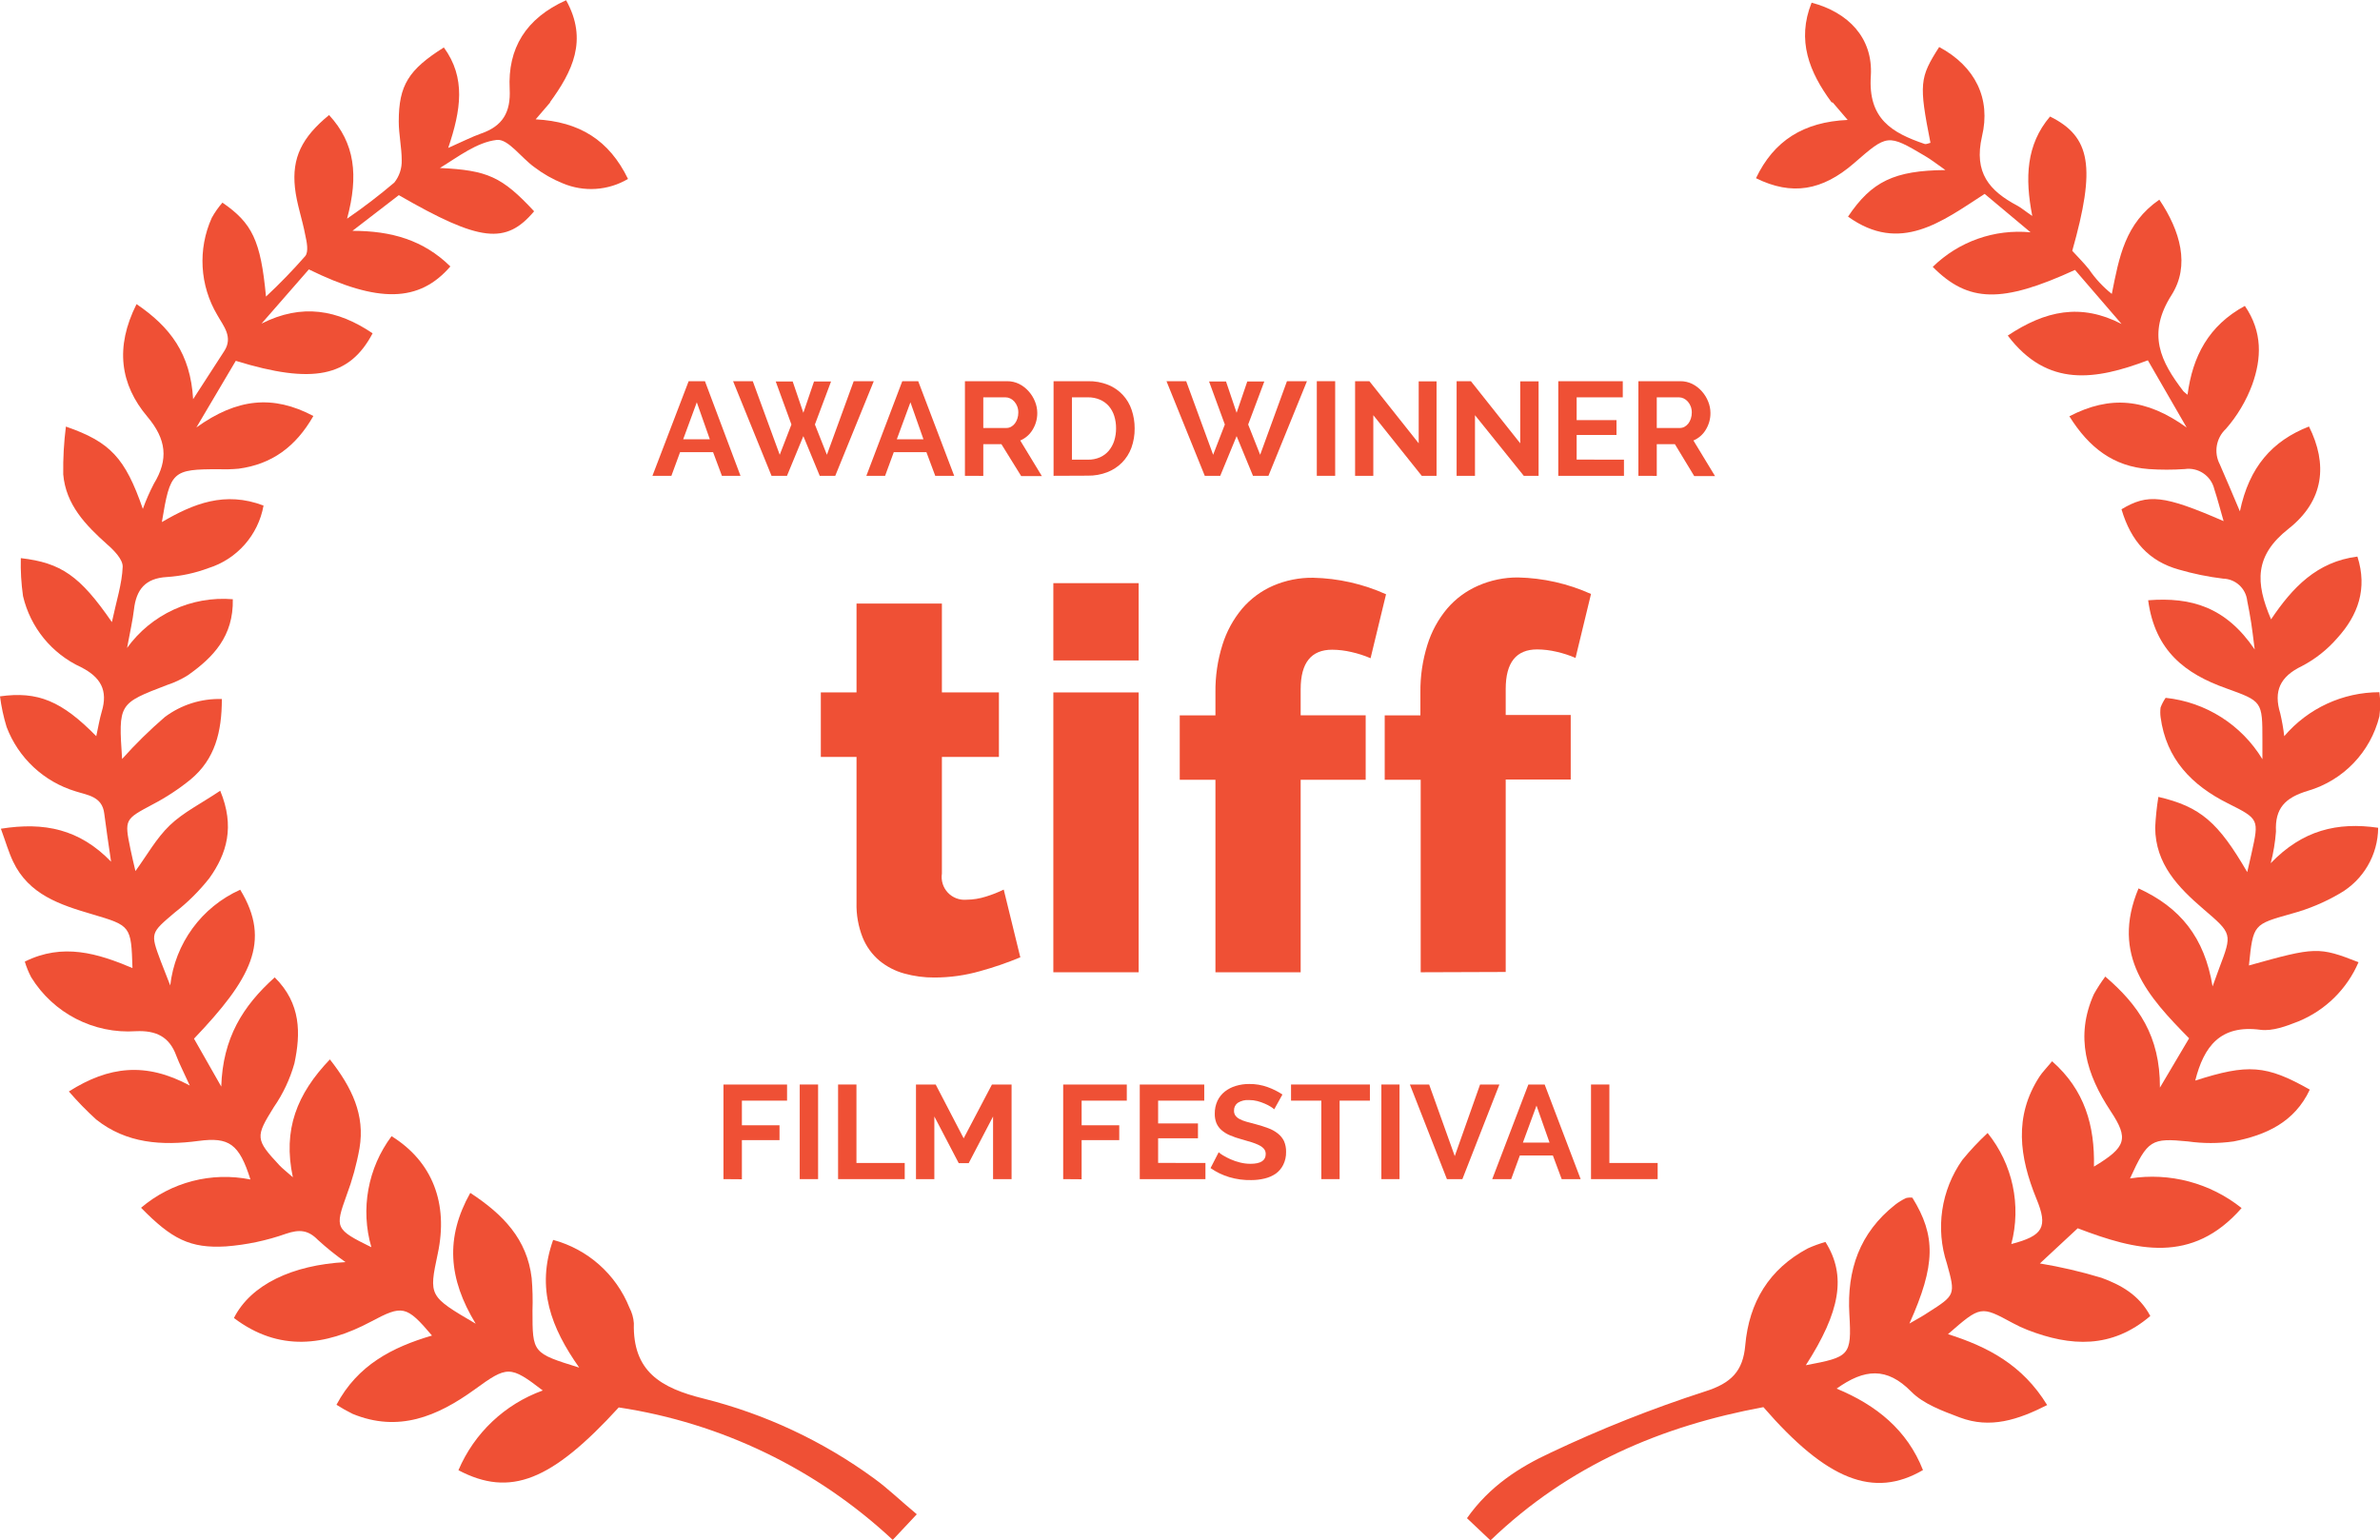
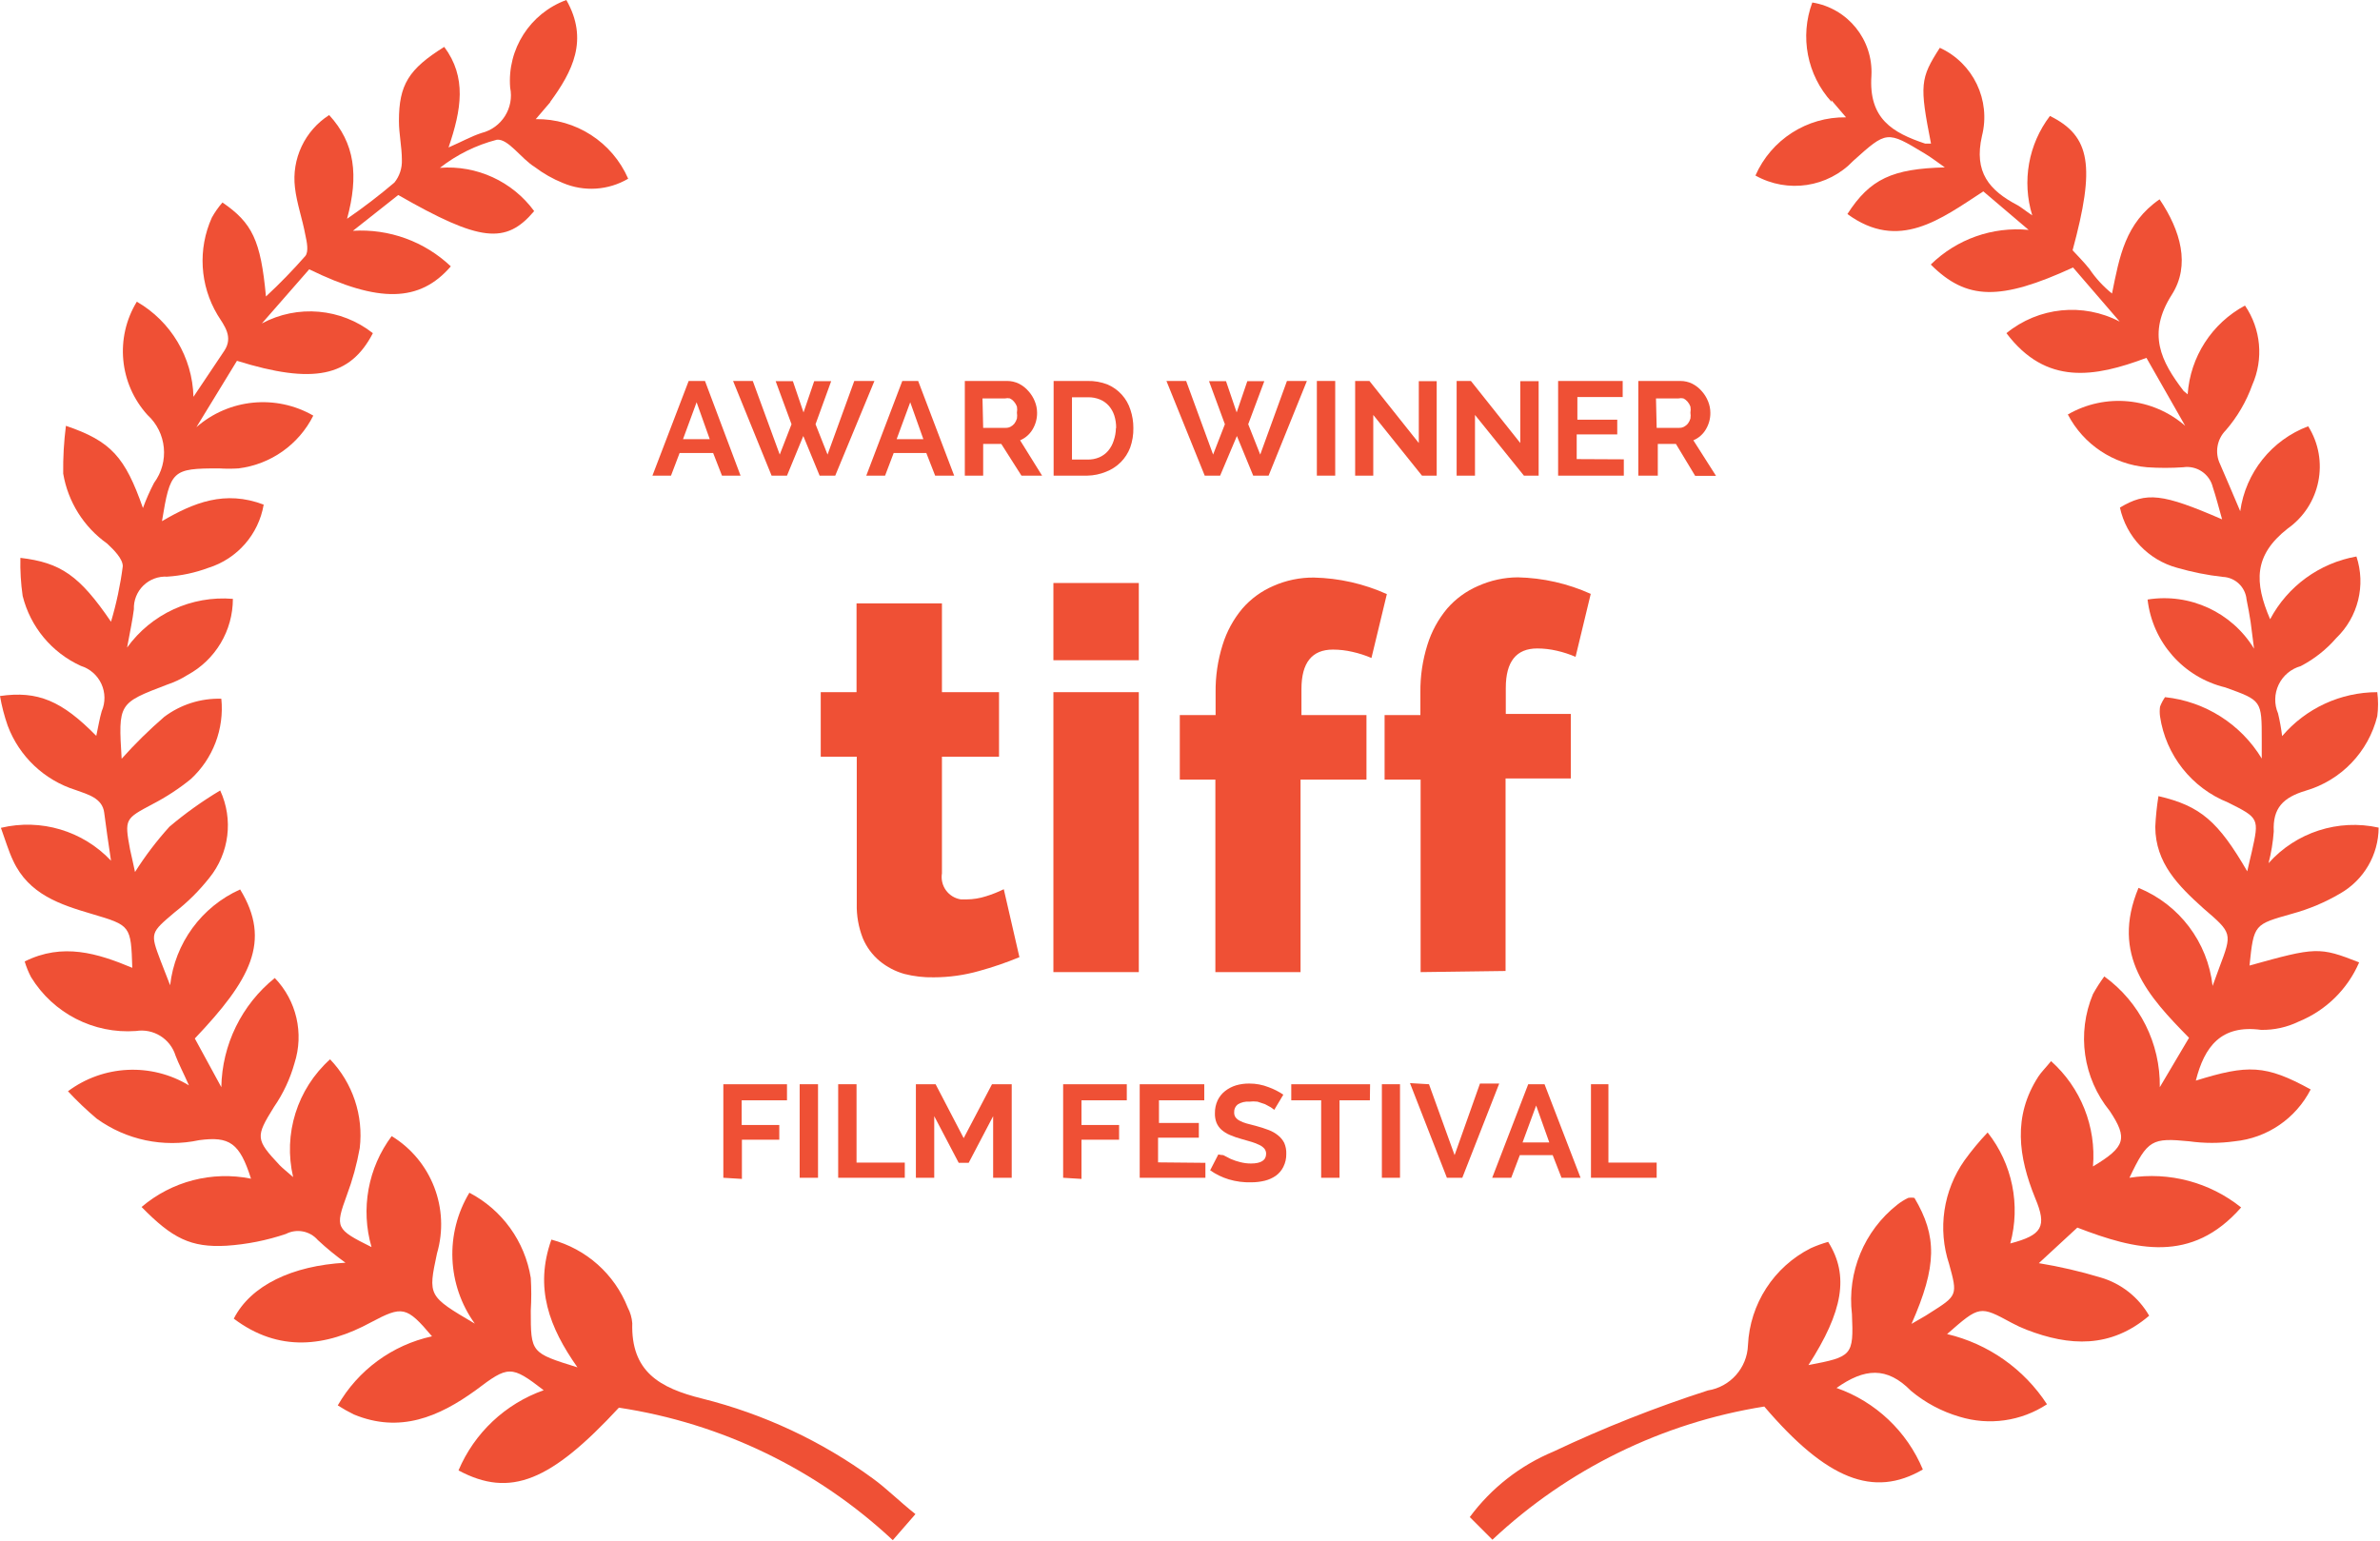
- <svg xmlns="http://www.w3.org/2000/svg" viewBox="0 0 321.41 208">
+ <svg xmlns="http://www.w3.org/2000/svg" viewBox="0 0 105.06 68">
  <defs>
    <style>.cls-1{fill:#ef5035;}</style>
  </defs>
  <g id="Layer_2" data-name="Layer 2">
    <g id="Layer_1-2" data-name="Layer 1">
-       <path class="cls-1" d="M247.34,13.81c-3-4.06-4.73-8.35-2.69-13.45,4.93,1.3,8.31,4.74,8,9.87-.4,5.84,2.87,7.71,7.25,9.21.22.08.53-.09.8-.15-1.56-7.93-1.48-8.8,1.18-12.94,4.9,2.63,7,7,5.78,12.07-1.13,4.93,1,7.36,4.79,9.37.5.27.94.66,2,1.38-1-5.13-.83-9.63,2.4-13.43,5.53,2.73,6.19,6.86,3,18.14.71.78,1.54,1.6,2.26,2.5a15.1,15.1,0,0,0,3.08,3.32c1-5,1.78-9.52,6.42-12.73,2.83,4.21,4.18,8.9,1.65,12.88-3.36,5.28-1.46,9,1.6,13a4.91,4.91,0,0,0,.56.47c.68-5.19,2.84-9.34,7.74-12,2.42,3.53,2.25,7.13,1,10.62a19.23,19.23,0,0,1-3.57,6,4,4,0,0,0-.82,4.77c.82,1.86,1.6,3.73,2.72,6.36,1.25-6,4.37-9.52,9.33-11.46,2.53,5.06,2.08,10-2.77,13.82-4.58,3.61-4.5,7.24-2.35,12.23,2.88-4.29,6.18-7.79,11.66-8.48,1.39,4.36.07,7.93-2.71,11a16.33,16.33,0,0,1-4.8,3.8c-2.93,1.41-3.84,3.36-2.91,6.38a27.79,27.79,0,0,1,.54,3.08,16.89,16.89,0,0,1,12.85-5.94,12.64,12.64,0,0,1,0,3.25,14,14,0,0,1-9.66,10.07c-3.08.93-4.46,2.35-4.31,5.51a23.94,23.94,0,0,1-.71,4.27c4.3-4.47,9-5.59,14.51-4.79a10.31,10.31,0,0,1-5.2,8.89,26.51,26.51,0,0,1-6.47,2.71c-5.18,1.47-5.21,1.37-5.78,7,9-2.52,9.41-2.54,14.8-.44a15.07,15.07,0,0,1-8.13,8c-1.62.64-3.48,1.34-5.11,1.13-5.43-.72-7.65,2.25-8.81,6.86,7.11-2.28,9.57-2.12,15.47,1.22-2.06,4.42-5.94,6.15-10.29,7a22.13,22.13,0,0,1-6.16,0c-4.93-.48-5.44-.24-7.83,5a19.32,19.32,0,0,1,15.07,4c-6.7,7.66-14.26,5.74-22.13,2.73l-5.11,4.75a65.79,65.79,0,0,1,8.32,1.94c2.56.94,5.07,2.28,6.59,5.16-5.21,4.45-10.77,4.13-16.56,1.89a17.34,17.34,0,0,1-2-.93c-4.34-2.35-4.34-2.36-8.76,1.49,5.35,1.7,10.06,4.13,13.39,9.58-3.94,2-7.69,3.23-11.81,1.67-2.32-.88-4.9-1.81-6.56-3.5-3.27-3.32-6.3-3.09-10.06-.39,5.38,2.23,9.53,5.59,11.66,11-6.67,3.89-13,1.35-21.55-8.5-13.69,2.54-26.22,7.78-36.86,18l-3.17-3c3.06-4.35,7.1-6.9,11.3-8.85a172.52,172.52,0,0,1,20.85-8.27c3.56-1.12,5.13-2.76,5.43-6.23.51-5.82,3.22-10.31,8.46-13.1a17,17,0,0,1,2.37-.86c2.87,4.55,2,9.42-2.65,16.65,5.89-1.12,6.21-1.24,5.88-6.88-.35-6,1.39-11,6.17-14.79a8,8,0,0,1,1.48-.91,2.29,2.29,0,0,1,.86-.05c3.19,5.16,3.15,9.08-.4,17,1.07-.63,1.79-1,2.48-1.47,3.72-2.37,3.76-2.39,2.59-6.61A15.72,15.72,0,0,1,265,156.69a36.25,36.25,0,0,1,3.42-3.65,17,17,0,0,1,3.2,15c4.3-1.12,5-2.27,3.37-6.17-2.26-5.56-3.06-11.05.43-16.44.39-.6.91-1.11,1.71-2.08,4.42,3.89,5.77,8.72,5.65,14.23,4.37-2.63,4.73-3.75,2.25-7.5-3.26-4.93-4.83-10.06-2.26-15.79a22.45,22.45,0,0,1,1.54-2.38c4.46,3.83,7.41,8,7.38,15l3.94-6.66C290.12,134.65,285,129.1,288.8,120c5.61,2.57,8.91,6.59,10,13.24.47-1.29.69-1.9.91-2.5,1.75-4.62,1.75-4.61-2.15-7.95-3.41-2.93-6.48-6.09-6.51-11a37.11,37.11,0,0,1,.43-4.15c5.69,1.33,8.08,3.42,12,10.16.22-1,.43-1.79.6-2.62,1-4.52,1-4.56-3.22-6.67-4.89-2.45-8.33-6-9.08-11.64a5,5,0,0,1,0-1.31,6.26,6.26,0,0,1,.68-1.3,17.41,17.41,0,0,1,13.07,8.29c0-.84,0-1.69,0-2.53,0-5.31,0-5.28-4.94-7.06-5.41-1.93-9.57-5-10.49-11.88,5.83-.45,10.5.91,14.39,6.65-.24-1.84-.33-2.71-.47-3.57-.16-1-.33-2-.54-3a3.36,3.36,0,0,0-3.25-3,37.34,37.34,0,0,1-6-1.23c-4-1.12-6.45-3.8-7.73-8.14,3.58-2.14,5.69-1.92,13.79,1.6-.47-1.62-.82-3-1.26-4.33a3.58,3.58,0,0,0-4-2.7,35.52,35.52,0,0,1-4.85,0c-4.75-.35-8.05-2.86-10.72-7.13,5.5-2.85,10.34-2.44,15.84,1.52l-5.24-9.08c-7,2.64-13.54,3.76-18.92-3.34,5.08-3.38,9.86-4.41,15.37-1.57l-6.29-7.3c-9.85,4.52-14.39,4.45-19.21-.41a16.6,16.6,0,0,1,13.21-4.67l-6.2-5.19c-5.79,3.75-11.41,8.13-18.45,3.07,3.19-4.76,6.26-6.23,13.15-6.29-1.09-.76-1.88-1.39-2.75-1.9-5.07-3-5.08-2.95-9.62,1-4.27,3.69-8.38,4.39-13.21,2,2.41-5.06,6.41-7.6,12.38-7.87l-2-2.34Z" />
-       <path class="cls-1" d="M74.34,13.79l-2,2.33c5.94.31,9.94,2.83,12.47,8.05a9.82,9.82,0,0,1-8.82.59,16.48,16.48,0,0,1-3.81-2.17c-1.76-1.24-3.56-3.87-5.09-3.69-2.7.31-5.21,2.28-7.68,3.79,6.43.31,8.37,1.17,12.72,5.85-3.81,4.52-7.3,4.15-18.27-2.18l-6.26,4.82c5.27,0,9.59,1.25,13.22,4.81-4.2,4.86-9.73,5-19.11.4l-6.39,7.32c5.46-2.76,10.27-1.88,15,1.31-3.1,5.89-8.06,6.93-18.48,3.72l-5.32,9c5.49-3.94,10.35-4.43,15.8-1.55-2.38,4.17-5.62,6.52-10.1,7.12a20.56,20.56,0,0,1-2.64.07c-6.33,0-6.58.25-7.72,7.14,4.27-2.5,8.52-4.21,13.73-2.23a10.86,10.86,0,0,1-7.45,8.45,19.56,19.56,0,0,1-5.58,1.2c-2.94.16-4.16,1.69-4.47,4.4-.17,1.44-.5,2.87-.93,5.18a16,16,0,0,1,14.28-6.58c.11,5-2.65,7.86-6.07,10.27a12.69,12.69,0,0,1-2.79,1.31c-6.59,2.52-6.59,2.51-6.09,10a62.5,62.5,0,0,1,5.76-5.66,12.22,12.22,0,0,1,7.71-2.44c0,4.47-.94,8.14-4.21,10.86a30.39,30.39,0,0,1-5.14,3.38c-3.74,2-3.83,2-3,6,.2,1,.45,2,.68,3,1.55-2.12,2.82-4.44,4.65-6.19s4.22-2.93,6.8-4.66c2,4.84.9,8.49-1.46,11.8a27.5,27.5,0,0,1-4.68,4.65c-3.28,2.79-3.32,2.74-1.9,6.55.35.93.72,1.84,1.29,3.3a16.17,16.17,0,0,1,9.45-12.93c4.27,7,1.39,12.11-6.24,20.12l3.68,6.47c.2-6.53,2.9-10.88,7.22-14.75,3.58,3.54,3.51,7.6,2.66,11.61a19.74,19.74,0,0,1-2.79,5.93c-2.48,4-2.52,4.33.79,7.87.39.41.85.76,1.79,1.59-1.38-6.44.55-11.26,5-15.92,3,3.82,4.76,7.52,4,12a36.19,36.19,0,0,1-1.75,6.37c-1.58,4.39-1.54,4.59,3.35,7a17.1,17.1,0,0,1,2.73-15c5.55,3.45,7.68,9.11,6.24,15.86-1.22,5.75-1.22,5.75,5.12,9.47-3.71-6.1-4.11-11.64-.73-17.67,4.46,2.92,7.67,6.26,8.29,11.5a36.85,36.85,0,0,1,.11,4.41c0,5.73,0,5.73,6.31,7.69-3.79-5.37-5.85-10.7-3.52-17.25A15.4,15.4,0,0,1,85,176.63a5.36,5.36,0,0,1,.6,2.11c-.17,6.52,3.64,8.75,9.44,10.18a66.27,66.27,0,0,1,23,10.78c1.88,1.36,3.56,3,5.77,4.84L120.56,208a69.34,69.34,0,0,0-37-17.89c-9.07,9.92-14.65,12.17-21.65,8.48a19.59,19.59,0,0,1,11.39-10.77c-4.42-3.39-4.78-3.35-9.22-.12-5,3.61-10.26,5.83-16.46,3.28a22.37,22.37,0,0,1-2.18-1.23c2.85-5.37,7.55-7.78,12.9-9.35-3.47-4.09-4-4.14-8.22-1.89-6.24,3.33-12.46,4.11-18.53-.48,2.28-4.51,7.89-7.16,15.07-7.55a37.83,37.83,0,0,1-3.73-3c-1.32-1.35-2.51-1.44-4.31-.83a31.55,31.55,0,0,1-8.11,1.71c-4.84.29-7.33-1-11.46-5.22a17.45,17.45,0,0,1,14.77-3.82c-1.52-4.83-2.9-5.75-7-5.21-4.94.66-9.74.36-13.84-2.9a43.72,43.72,0,0,1-3.68-3.78c5.4-3.42,10.38-4,16.33-.8-.81-1.79-1.39-2.89-1.81-4-.94-2.61-2.75-3.46-5.46-3.34A15.39,15.39,0,0,1,4.21,132a11.79,11.79,0,0,1-.86-2.11c5.15-2.56,9.85-1.11,14.54.87-.18-5.71-.21-5.72-5.48-7.28-4.28-1.26-8.52-2.63-10.64-7.1-.61-1.28-1-2.66-1.65-4.44C6,111,10.75,112,15,116.39c-.36-2.5-.67-4.49-.92-6.5-.28-2.33-2.27-2.48-3.87-3A14.42,14.42,0,0,1,.89,98.19,25.12,25.12,0,0,1,0,94.06c5.11-.72,8.34.63,13,5.38.27-1.24.44-2.3.74-3.32.86-2.86-.12-4.64-2.8-6a14.12,14.12,0,0,1-7.83-9.6,30.84,30.84,0,0,1-.3-5.13c5.45.63,8,2.4,12.3,8.64.61-2.86,1.37-5.17,1.46-7.5,0-1-1.19-2.21-2.1-3-2.91-2.6-5.58-5.36-5.93-9.46a45.58,45.58,0,0,1,.36-6.45c6,2.08,8,4.23,10.39,11.12a28.08,28.08,0,0,1,1.49-3.4c2-3.28,1.7-6-.89-9.07-3.65-4.33-4.39-9.36-1.45-15.19,4.55,3.09,7.29,6.72,7.64,12.84l4.2-6.49c1.24-1.91-.11-3.39-.93-4.87a14.24,14.24,0,0,1-.75-13.14,11.78,11.78,0,0,1,1.44-2.05c4,2.76,5.17,5.08,5.88,12.69a74.64,74.64,0,0,0,5.31-5.48c.46-.58.21-1.88,0-2.8-.4-2.16-1.17-4.27-1.4-6.44-.42-4,.91-6.77,4.61-9.8,3.5,3.8,4,8.16,2.43,14a78.87,78.87,0,0,0,6.38-4.88,4.6,4.6,0,0,0,1-3c0-1.74-.4-3.5-.4-5.25,0-4.9,1.33-7,6.09-10,3,4.1,2.31,8.47.59,13.57,1.91-.84,3.16-1.49,4.46-1.95,2.88-1,4-2.85,3.84-6-.28-5.49,2.16-9.54,7.62-12,3,5.39.83,9.66-2.2,13.81Z" />
-       <path class="cls-1" d="M137.79,129.31a45.86,45.86,0,0,1-5.44,1.87,22.55,22.55,0,0,1-6.16.86,14.88,14.88,0,0,1-4.07-.54,9.07,9.07,0,0,1-3.35-1.73,8.06,8.06,0,0,1-2.27-3.13,11.91,11.91,0,0,1-.83-4.68V102.24h-4.82V93.53h4.82v-12H127.2v12h7.7v8.71h-7.7V118a3.08,3.08,0,0,0,3.31,3.53,8.83,8.83,0,0,0,2.66-.43,16.4,16.4,0,0,0,2.38-.94Z" />
-       <path class="cls-1" d="M142.25,89.21V78.77h11.52V89.21Zm0,42.12V93.53h11.52v37.8Z" />
-       <path class="cls-1" d="M164.14,131.33v-26h-4.82V96.63h4.82v-3.1a20.63,20.63,0,0,1,.94-6.41,14.13,14.13,0,0,1,2.66-4.9,11.6,11.6,0,0,1,4.18-3.1,13.23,13.23,0,0,1,5.4-1.08,25.34,25.34,0,0,1,9.86,2.23l-2.09,8.64a14.6,14.6,0,0,0-2.56-.83,11.7,11.7,0,0,0-2.63-.32q-4.25,0-4.25,5.33v3.53h8.78v8.71h-8.78v26Z" />
-       <path class="cls-1" d="M191.86,131.33v-26H187V96.63h4.82v-3.1a20.66,20.66,0,0,1,.94-6.41,14.12,14.12,0,0,1,2.66-4.9,11.61,11.61,0,0,1,4.18-3.1A13.24,13.24,0,0,1,205,78a25.34,25.34,0,0,1,9.86,2.23l-2.09,8.64a14.57,14.57,0,0,0-2.55-.83,11.71,11.71,0,0,0-2.63-.32q-4.25,0-4.25,5.33v3.53h8.78v8.71h-8.78v26Z" />
-       <path class="cls-1" d="M93,51.49h2.2L100,64.27H97.49L96.3,61.08H91.84l-1.17,3.19H88.11Zm2.86,7.85-1.76-5-1.84,5Z" />
-       <path class="cls-1" d="M104.76,51.53h2.29l1.44,4.23,1.44-4.23h2.3l-2.18,5.81,1.62,4.09,3.62-9.94H118l-5.2,12.78H110.7l-2.21-5.36-2.21,5.36h-2.09L99,51.49h2.66l3.64,9.94,1.58-4.09Z" />
-       <path class="cls-1" d="M121.85,51.49H124l4.86,12.78h-2.56l-1.19-3.19H120.7l-1.17,3.19H117Zm2.86,7.85-1.76-5-1.84,5Z" />
-       <path class="cls-1" d="M130.31,64.27V51.49H136a3.63,3.63,0,0,1,1.63.37,4.23,4.23,0,0,1,1.29,1,4.6,4.6,0,0,1,.85,1.37,4.11,4.11,0,0,1,.31,1.54,4.25,4.25,0,0,1-.62,2.26,3.56,3.56,0,0,1-1.68,1.47l2.92,4.81h-2.79L135.24,60h-2.45v4.28Zm2.48-6.46h3.11a1.32,1.32,0,0,0,.64-.16,1.63,1.63,0,0,0,.51-.44,2.21,2.21,0,0,0,.34-.66,2.55,2.55,0,0,0,.13-.81,2.31,2.31,0,0,0-.14-.83,2.18,2.18,0,0,0-.39-.66,1.75,1.75,0,0,0-.56-.43,1.45,1.45,0,0,0-.64-.15h-3Z" />
-       <path class="cls-1" d="M142.28,64.27V51.49h4.64a6.94,6.94,0,0,1,2.75.5,5.51,5.51,0,0,1,3.16,3.39,7.62,7.62,0,0,1,.4,2.47,7.48,7.48,0,0,1-.44,2.64,5.63,5.63,0,0,1-1.27,2,5.73,5.73,0,0,1-2,1.3,7,7,0,0,1-2.6.46Zm8.44-6.41a5.47,5.47,0,0,0-.25-1.69,3.8,3.8,0,0,0-.74-1.33,3.3,3.3,0,0,0-1.2-.86,4,4,0,0,0-1.61-.31h-2.16v8.42h2.16a3.9,3.9,0,0,0,1.63-.32,3.34,3.34,0,0,0,1.19-.89,4,4,0,0,0,.73-1.34A5.41,5.41,0,0,0,150.72,57.86Z" />
-       <path class="cls-1" d="M163.28,51.53h2.29L167,55.76l1.44-4.23h2.3l-2.18,5.81,1.62,4.09,3.62-9.94h2.7l-5.2,12.78h-2.09L167,58.91l-2.21,5.36h-2.09l-5.17-12.78h2.66l3.64,9.94,1.58-4.09Z" />
-       <path class="cls-1" d="M177.83,64.27V51.49h2.48V64.27Z" />
-       <path class="cls-1" d="M185.46,56.08v8.19H183V51.49h1.93l6.66,8.39V51.51H194V64.27h-2Z" />
-       <path class="cls-1" d="M199.19,56.08v8.19h-2.48V51.49h1.93l6.66,8.39V51.51h2.48V64.27h-2Z" />
-       <path class="cls-1" d="M219.31,62.09v2.18h-8.87V51.49h8.71v2.18h-6.23v3.08h5.38v2h-5.38v3.33Z" />
-       <path class="cls-1" d="M221.26,64.27V51.49h5.65a3.63,3.63,0,0,1,1.63.37,4.23,4.23,0,0,1,1.29,1,4.6,4.6,0,0,1,.85,1.37,4.11,4.11,0,0,1,.31,1.54,4.25,4.25,0,0,1-.62,2.26,3.56,3.56,0,0,1-1.68,1.47l2.92,4.81H228.8L226.19,60h-2.45v4.28Zm2.48-6.46h3.11a1.32,1.32,0,0,0,.64-.16,1.63,1.63,0,0,0,.51-.44,2.21,2.21,0,0,0,.34-.66,2.55,2.55,0,0,0,.13-.81,2.31,2.31,0,0,0-.14-.83,2.18,2.18,0,0,0-.39-.66,1.75,1.75,0,0,0-.56-.43,1.45,1.45,0,0,0-.64-.15h-3Z" />
-       <path class="cls-1" d="M97.7,159.27V146.49h8.59v2.18h-6.1V152h5.08v2h-5.08v5.29Z" />
-       <path class="cls-1" d="M108,159.27V146.49h2.48v12.78Z" />
-       <path class="cls-1" d="M113.18,159.27V146.49h2.48v10.6h6.52v2.18Z" />
-       <path class="cls-1" d="M134.11,159.27v-8.46l-3.29,6.3h-1.35l-3.29-6.3v8.46h-2.48V146.49h2.66l3.78,7.27,3.82-7.27h2.65v12.78Z" />
-       <path class="cls-1" d="M143.58,159.27V146.49h8.59v2.18h-6.1V152h5.08v2h-5.08v5.29Z" />
-       <path class="cls-1" d="M162.79,157.09v2.18h-8.87V146.49h8.71v2.18H156.4v3.08h5.38v2H156.4v3.33Z" />
-       <path class="cls-1" d="M172.08,149.84a3.13,3.13,0,0,0-.46-.34,5.57,5.57,0,0,0-.81-.42,7,7,0,0,0-1-.35,4.51,4.51,0,0,0-1.13-.14,2.54,2.54,0,0,0-1.53.38,1.25,1.25,0,0,0-.5,1.06,1.09,1.09,0,0,0,.19.66,1.62,1.62,0,0,0,.55.46,4.59,4.59,0,0,0,.91.36l1.27.34q.94.25,1.7.54a4.6,4.6,0,0,1,1.3.72,3,3,0,0,1,.82,1,3.44,3.44,0,0,1,.29,1.49,3.7,3.7,0,0,1-.39,1.75,3.26,3.26,0,0,1-1,1.18,4.53,4.53,0,0,1-1.51.66,7.6,7.6,0,0,1-1.79.21A9.61,9.61,0,0,1,166,159a8.77,8.77,0,0,1-2.52-1.22l1.1-2.14a3.43,3.43,0,0,0,.58.42,8.81,8.81,0,0,0,1,.52,7.68,7.68,0,0,0,1.28.44,5.76,5.76,0,0,0,1.44.18q2.05,0,2.05-1.31a1.08,1.08,0,0,0-.23-.7,2,2,0,0,0-.67-.5,6.41,6.41,0,0,0-1-.4l-1.37-.4a11.54,11.54,0,0,1-1.59-.55,4.17,4.17,0,0,1-1.12-.7,2.63,2.63,0,0,1-.68-.94,3.25,3.25,0,0,1-.22-1.27,4,4,0,0,1,.36-1.73,3.48,3.48,0,0,1,1-1.26,4.53,4.53,0,0,1,1.48-.76,6.14,6.14,0,0,1,1.82-.26,7.05,7.05,0,0,1,2.48.42,9.26,9.26,0,0,1,2,1Z" />
-       <path class="cls-1" d="M185,148.67h-4.09v10.6h-2.47v-10.6h-4.09v-2.18H185Z" />
-       <path class="cls-1" d="M186.55,159.27V146.49H189v12.78Z" />
-       <path class="cls-1" d="M193,146.49l3.46,9.67,3.42-9.67h2.61l-5,12.78h-2.09l-5-12.78Z" />
-       <path class="cls-1" d="M206.4,146.49h2.2l4.86,12.78H210.9l-1.19-3.19h-4.46l-1.17,3.19h-2.56Zm2.86,7.85-1.76-5-1.84,5Z" />
-       <path class="cls-1" d="M214.86,159.27V146.49h2.48v10.6h6.52v2.18Z" />
+       <g id="Layer_2-2" data-name="Layer 2">
+         <g id="Layer_1-2-2" data-name="Layer 1-2">
+           <path class="cls-1" d="M80.85,4.5A4.3,4.3,0,0,1,80,.11a3.11,3.11,0,0,1,2.61,3.23c-.13,1.91.94,2.52,2.37,3,.07,0,.17,0,.26,0-.51-2.59-.48-2.88.39-4.23A3.37,3.37,0,0,1,87.49,6c-.37,1.61.33,2.41,1.57,3.06.16.09.31.22.65.45a4.88,4.88,0,0,1,.78-4.39c1.81.89,2,2.24,1,5.93.23.25.5.52.74.82a4.94,4.94,0,0,0,1,1.09c.33-1.63.58-3.11,2.1-4.16.93,1.38,1.37,2.91.54,4.21-1.1,1.73-.48,2.94.52,4.25l.18.15a4.82,4.82,0,0,1,2.53-3.92A3.62,3.62,0,0,1,99.42,17a6.29,6.29,0,0,1-1.17,2A1.31,1.31,0,0,0,98,20.49c.27.61.52,1.22.89,2.08a4.7,4.7,0,0,1,3-3.75,3.35,3.35,0,0,1-.91,4.52c-1.5,1.18-1.47,2.37-.77,4a5.37,5.37,0,0,1,3.81-2.77,3.48,3.48,0,0,1-.89,3.6,5.34,5.34,0,0,1-1.57,1.24,1.54,1.54,0,0,0-1,2.09,9.08,9.08,0,0,1,.18,1,5.52,5.52,0,0,1,4.2-1.94,4.13,4.13,0,0,1,0,1.06,4.58,4.58,0,0,1-3.16,3.29c-1,.3-1.46.77-1.41,1.8a7.83,7.83,0,0,1-.23,1.4A5.05,5.05,0,0,1,105,36.54a3.37,3.37,0,0,1-1.7,2.91,8.67,8.67,0,0,1-2.11.89c-1.69.48-1.7.45-1.89,2.29,2.94-.82,3.08-.83,4.84-.14a4.93,4.93,0,0,1-2.66,2.61,3.64,3.64,0,0,1-1.67.37c-1.77-.24-2.5.74-2.88,2.24C99.22,47,100,47,102,48.1a4.24,4.24,0,0,1-3.36,2.29,7.23,7.23,0,0,1-2,0C95,50.23,94.8,50.31,94,52a6.31,6.31,0,0,1,4.93,1.31c-2.19,2.5-4.66,1.88-7.23.89L90,55.77a21.5,21.5,0,0,1,2.72.63,3.65,3.65,0,0,1,2.15,1.69c-1.7,1.45-3.52,1.35-5.41.62a5.67,5.67,0,0,1-.65-.3c-1.42-.77-1.42-.77-2.86.49A7.25,7.25,0,0,1,90.36,62a4.58,4.58,0,0,1-3.86.55,5.94,5.94,0,0,1-2.14-1.14c-1.07-1.09-2.06-1-3.29-.13a6.44,6.44,0,0,1,3.81,3.6c-2.18,1.27-4.25.44-7-2.78a22.75,22.75,0,0,0-12,5.88l-1-1a8.81,8.81,0,0,1,3.69-2.89,56.39,56.39,0,0,1,6.82-2.7,2.1,2.1,0,0,0,1.77-2,5.06,5.06,0,0,1,2.77-4.28,5.56,5.56,0,0,1,.77-.28c.94,1.49.65,3.08-.87,5.44,1.93-.37,2-.41,1.92-2.25a5.35,5.35,0,0,1,2-4.83,2.61,2.61,0,0,1,.48-.3.75.75,0,0,1,.28,0c1,1.69,1,3-.13,5.56.35-.21.59-.33.81-.48,1.22-.77,1.23-.78.85-2.16a5.14,5.14,0,0,1,.68-4.58A11.85,11.85,0,0,1,87.74,50a5.56,5.56,0,0,1,1,4.9c1.41-.37,1.63-.74,1.1-2-.74-1.82-1-3.61.14-5.37.13-.2.3-.36.56-.68a5.6,5.6,0,0,1,1.85,4.65c1.43-.86,1.55-1.23.74-2.45a5.07,5.07,0,0,1-.74-5.16,7.34,7.34,0,0,1,.5-.78A5.93,5.93,0,0,1,95.34,48l1.29-2.18c-1.8-1.83-3.47-3.64-2.23-6.62a5.31,5.31,0,0,1,3.27,4.33l.3-.82c.57-1.51.57-1.51-.7-2.6-1.11-1-2.12-2-2.13-3.6a12.13,12.13,0,0,1,.14-1.36c1.86.43,2.64,1.12,3.92,3.32.07-.33.14-.59.2-.86.33-1.48.33-1.49-1.05-2.18a4.86,4.86,0,0,1-3-3.8,1.63,1.63,0,0,1,0-.43,2,2,0,0,1,.22-.42,5.69,5.69,0,0,1,4.27,2.71v-.83c0-1.74,0-1.73-1.61-2.31a4.52,4.52,0,0,1-3.43-3.88,4.64,4.64,0,0,1,4.7,2.17c-.08-.6-.11-.89-.15-1.17s-.11-.65-.18-1a1.1,1.1,0,0,0-1.06-1,12.2,12.2,0,0,1-2-.4,3.53,3.53,0,0,1-2.53-2.66c1.17-.7,1.86-.63,4.51.52-.15-.53-.27-1-.41-1.42a1.17,1.17,0,0,0-1.31-.88,11.61,11.61,0,0,1-1.59,0,4.36,4.36,0,0,1-3.5-2.33,4.48,4.48,0,0,1,5.18.5l-1.71-3c-2.29.86-4.43,1.23-6.18-1.09a4.56,4.56,0,0,1,5-.51l-2.06-2.39c-3.22,1.48-4.7,1.45-6.28-.13a5.43,5.43,0,0,1,4.32-1.53l-2-1.7c-1.89,1.23-3.73,2.66-6,1,1-1.56,2-2,4.3-2.06-.36-.25-.61-.45-.9-.62-1.66-1-1.66-1-3.14.33a3.56,3.56,0,0,1-4.32.65,4.3,4.3,0,0,1,4-2.57l-.65-.76Z" />
+           <path class="cls-1" d="M24.3,4.5l-.65.76a4.38,4.38,0,0,1,4.08,2.63,3.21,3.21,0,0,1-2.88.19,5.39,5.39,0,0,1-1.25-.71C23,7,22.43,6.11,21.93,6.17a6.85,6.85,0,0,0-2.51,1.24,4.71,4.71,0,0,1,4.16,1.91c-1.25,1.48-2.39,1.36-6-.71l-2,1.58a5.76,5.76,0,0,1,4.32,1.57c-1.37,1.59-3.18,1.63-6.25.13l-2.09,2.39a4.49,4.49,0,0,1,4.9.43c-1,1.93-2.63,2.27-6,1.22L8.67,18.86a4.46,4.46,0,0,1,5.16-.51,4.28,4.28,0,0,1-3.3,2.33,6.72,6.72,0,0,1-.86,0c-2.07,0-2.15.08-2.52,2.33,1.4-.82,2.78-1.38,4.49-.73A3.55,3.55,0,0,1,9.2,25.07a6.39,6.39,0,0,1-1.82.39A1.39,1.39,0,0,0,5.91,26.9c-.06.47-.16.94-.3,1.69a5.23,5.23,0,0,1,4.67-2.15,3.82,3.82,0,0,1-2,3.36,4.15,4.15,0,0,1-.91.43c-2.15.82-2.15.82-2,3.27a20.43,20.43,0,0,1,1.88-1.85,4,4,0,0,1,2.52-.8A4.24,4.24,0,0,1,8.42,34.4a9.93,9.93,0,0,1-1.68,1.1c-1.22.65-1.25.65-1,2,.07.33.15.65.22,1a14.66,14.66,0,0,1,1.52-2A16.79,16.79,0,0,1,9.72,34.9a3.68,3.68,0,0,1-.48,3.86,9,9,0,0,1-1.53,1.52c-1.07.91-1.09.9-.62,2.14.11.3.24.6.42,1.08a5.29,5.29,0,0,1,3.09-4.23c1.4,2.29.45,4-2,6.58L9.77,48a6.33,6.33,0,0,1,2.36-4.82A3.76,3.76,0,0,1,13,46.94a6.45,6.45,0,0,1-.91,1.94c-.81,1.31-.82,1.42.26,2.57.13.13.28.25.59.52a5.35,5.35,0,0,1,1.63-5.2,4.84,4.84,0,0,1,1.31,3.92,11.83,11.83,0,0,1-.57,2.08c-.52,1.43-.5,1.5,1.09,2.29a5.59,5.59,0,0,1,.89-4.9,4.57,4.57,0,0,1,2,5.18c-.4,1.88-.4,1.88,1.67,3.1a5.25,5.25,0,0,1-.24-5.78,5.17,5.17,0,0,1,2.71,3.76,12,12,0,0,1,0,1.44c0,1.87,0,1.87,2.06,2.51-1.24-1.76-1.91-3.5-1.15-5.64a5,5,0,0,1,3.37,3,1.75,1.75,0,0,1,.2.69c-.06,2.13,1.19,2.86,3.09,3.33a21.66,21.66,0,0,1,7.52,3.52c.61.44,1.16,1,1.89,1.58L39.41,68a22.66,22.66,0,0,0-12.09-5.85c-3,3.24-4.79,4-7.08,2.77A6.4,6.4,0,0,1,24,61.38c-1.44-1.11-1.56-1.09-3,0-1.63,1.18-3.35,1.91-5.38,1.07a7.31,7.31,0,0,1-.71-.4A6.36,6.36,0,0,1,19.07,59c-1.13-1.34-1.31-1.35-2.69-.62-2,1.09-4.07,1.34-6.06-.16.75-1.47,2.58-2.34,4.93-2.47a12.36,12.36,0,0,1-1.22-1,1.16,1.16,0,0,0-1.41-.27A10.31,10.31,0,0,1,10,55c-1.58.09-2.4-.33-3.75-1.71a5.7,5.7,0,0,1,4.83-1.25c-.5-1.58-.95-1.88-2.29-1.7a5.68,5.68,0,0,1-4.52-.95A14.29,14.29,0,0,1,3,48.18a4.79,4.79,0,0,1,5.34-.26c-.26-.59-.45-.94-.59-1.31A1.57,1.57,0,0,0,6,45.52a5,5,0,0,1-4.63-2.38,3.85,3.85,0,0,1-.28-.69c1.68-.84,3.22-.36,4.75.28-.06-1.87-.07-1.87-1.79-2.38C2.66,39.94,1.27,39.49.58,38c-.2-.42-.33-.87-.54-1.45A5.06,5.06,0,0,1,4.9,38c-.12-.82-.22-1.47-.3-2.12s-.74-.81-1.26-1a4.71,4.71,0,0,1-3-2.84A8.21,8.21,0,0,1,0,30.73c1.67-.24,2.73.21,4.25,1.76.09-.41.14-.75.24-1.09a1.48,1.48,0,0,0-.92-2A4.62,4.62,0,0,1,1,26.31a10.08,10.08,0,0,1-.1-1.68c1.78.21,2.61.78,4,2.82A15.51,15.51,0,0,0,5.42,25c0-.33-.39-.72-.69-1a4.76,4.76,0,0,1-1.94-3.09,14.9,14.9,0,0,1,.12-2.11c2,.68,2.61,1.38,3.4,3.63a9.18,9.18,0,0,1,.49-1.11,2.25,2.25,0,0,0-.29-3,4.19,4.19,0,0,1-.47-5,5,5,0,0,1,2.5,4.2L9.9,15.49c.41-.62,0-1.11-.3-1.59a4.65,4.65,0,0,1-.25-4.29,3.85,3.85,0,0,1,.47-.67c1.31.9,1.69,1.66,1.92,4.15a24.4,24.4,0,0,0,1.74-1.79c.15-.19.07-.61,0-.92-.13-.71-.38-1.4-.46-2.1a3.33,3.33,0,0,1,1.51-3.2c1.14,1.24,1.31,2.67.79,4.58a25.78,25.78,0,0,0,2.09-1.6,1.5,1.5,0,0,0,.33-1c0-.57-.13-1.14-.13-1.72,0-1.6.43-2.29,2-3.27,1,1.34.76,2.77.19,4.44.62-.27,1-.49,1.46-.64a1.71,1.71,0,0,0,1.26-2A3.8,3.8,0,0,1,25,0c1,1.76.27,3.16-.72,4.51Z" />
+           <path class="cls-1" d="M45,42.26a15,15,0,0,1-1.78.61,7.37,7.37,0,0,1-2,.28A4.86,4.86,0,0,1,39.92,43a3,3,0,0,1-1.09-.57,2.63,2.63,0,0,1-.74-1,3.89,3.89,0,0,1-.27-1.53V33.41H36.23V30.56h1.58V26.64h3.77v3.92h2.52v2.85H41.58v5.15a1,1,0,0,0,.84,1.15h.24a2.89,2.89,0,0,0,.87-.14,5.36,5.36,0,0,0,.78-.31Z" />
+           <path class="cls-1" d="M46.5,29.15V25.74h3.77v3.41Zm0,13.77V30.56h3.77V42.92Z" />
+           <path class="cls-1" d="M53.65,42.92v-8.5H52.08V31.57h1.58v-1a6.74,6.74,0,0,1,.31-2.1,4.62,4.62,0,0,1,.87-1.6,3.79,3.79,0,0,1,1.37-1A4.32,4.32,0,0,1,58,25.5a8.28,8.28,0,0,1,3.22.73l-.68,2.82a4.77,4.77,0,0,0-.84-.27,3.82,3.82,0,0,0-.86-.1q-1.39,0-1.39,1.74v1.15h2.87v2.85H57.41v8.5Z" />
+           <path class="cls-1" d="M62.71,42.92v-8.5H61.12V31.57H62.7v-1a6.75,6.75,0,0,1,.31-2.1,4.62,4.62,0,0,1,.87-1.6,3.79,3.79,0,0,1,1.37-1A4.33,4.33,0,0,1,67,25.49a8.28,8.28,0,0,1,3.22.73L69.55,29a4.76,4.76,0,0,0-.83-.27,3.83,3.83,0,0,0-.86-.1q-1.39,0-1.39,1.74v1.15h2.87v2.85H66.46v8.5Z" />
+           <path class="cls-1" d="M30.4,16.82h.72L32.69,21h-.82l-.39-1H30l-.38,1H28.8Zm.93,2.57-.58-1.63-.6,1.63Z" />
+           <path class="cls-1" d="M34.24,16.83H35l.47,1.38.47-1.38h.75L36,18.73l.53,1.34,1.18-3.25h.89L36.87,21h-.69l-.72-1.75L34.74,21h-.68l-1.7-4.18h.87l1.19,3.25.52-1.34Z" />
+           <path class="cls-1" d="M39.83,16.82h.7L42.12,21h-.84l-.39-1H39.45l-.38,1h-.83Zm.93,2.57-.58-1.63-.6,1.63Z" />
+           <path class="cls-1" d="M42.59,21V16.82h1.86a1.19,1.19,0,0,1,.53.12,1.38,1.38,0,0,1,.42.33,1.5,1.5,0,0,1,.28.45,1.34,1.34,0,0,1,.1.5,1.39,1.39,0,0,1-.2.74,1.16,1.16,0,0,1-.55.48L46,21h-.91L44.2,19.6h-.8V21Zm.81-2.11h1a.43.43,0,0,0,.21-.05.53.53,0,0,0,.17-.14.72.72,0,0,0,.11-.22.83.83,0,0,0,0-.26.76.76,0,0,0,0-.27.71.71,0,0,0-.13-.22.57.57,0,0,0-.18-.14.47.47,0,0,0-.21,0h-1Z" />
+           <path class="cls-1" d="M46.51,21V16.82H48a2.27,2.27,0,0,1,.9.16,1.8,1.8,0,0,1,1,1.11,2.49,2.49,0,0,1,.13.81,2.44,2.44,0,0,1-.14.86,1.84,1.84,0,0,1-.42.65,1.87,1.87,0,0,1-.65.42A2.29,2.29,0,0,1,48,21Zm2.76-2.1a1.79,1.79,0,0,0-.08-.55,1.24,1.24,0,0,0-.24-.43,1.08,1.08,0,0,0-.39-.28,1.31,1.31,0,0,0-.53-.1h-.71v2.75H48a1.27,1.27,0,0,0,.53-.1,1.09,1.09,0,0,0,.39-.29,1.31,1.31,0,0,0,.24-.44A1.77,1.77,0,0,0,49.26,18.9Z" />
+           <path class="cls-1" d="M53.37,16.83h.75l.47,1.38.47-1.38h.75l-.71,1.9.53,1.34,1.18-3.25h.88L56,21h-.68l-.72-1.75L53.86,21h-.68l-1.69-4.18h.87l1.19,3.25.52-1.34Z" />
+           <path class="cls-1" d="M58.13,21V16.82h.81V21Z" />
+           <path class="cls-1" d="M60.62,18.32V21h-.8V16.82h.63l2.18,2.74V16.83h.79V21h-.65Z" />
+           <path class="cls-1" d="M65.11,18.32V21H64.3V16.82h.63l2.18,2.74V16.83h.81V21h-.65Z" />
+           <path class="cls-1" d="M71.68,20.28V21h-2.9V16.82h2.85v.71h-2v1h1.76v.65H69.6v1.09Z" />
+           <path class="cls-1" d="M72.32,21V16.82h1.85a1.19,1.19,0,0,1,.53.12,1.38,1.38,0,0,1,.42.33,1.5,1.5,0,0,1,.28.45,1.34,1.34,0,0,1,.1.5,1.39,1.39,0,0,1-.2.74,1.16,1.16,0,0,1-.55.48l1,1.57h-.92l-.85-1.41h-.8V21Zm.81-2.11h1a.43.43,0,0,0,.21-.05.53.53,0,0,0,.17-.14.72.72,0,0,0,.11-.22.83.83,0,0,0,0-.26.76.76,0,0,0,0-.27.71.71,0,0,0-.13-.22.57.57,0,0,0-.18-.14.47.47,0,0,0-.21,0h-1Z" />
+           <path class="cls-1" d="M31.93,52V47.87h2.81v.71h-2v1.09h1.66v.65H32.75v1.73Z" />
+           <path class="cls-1" d="M35.3,52V47.87h.81V52Z" />
+           <path class="cls-1" d="M37,52V47.87h.81v3.46h2.13V52Z" />
+           <path class="cls-1" d="M43.84,52V49.28l-1.08,2.06h-.44l-1.08-2.06V52h-.81V47.87h.87l1.24,2.38,1.25-2.38h.87V52Z" />
+           <path class="cls-1" d="M46.93,52V47.87h2.81v.71h-2v1.09H49.4v.65H47.74v1.73Z" />
+           <path class="cls-1" d="M53.21,51.34V52h-2.9V47.87h2.85v.71h-2v1h1.76v.65H51.12v1.09Z" />
+           <path class="cls-1" d="M56.25,49l-.15-.11-.26-.14-.33-.11a1.47,1.47,0,0,0-.37,0,.83.83,0,0,0-.5.12.41.41,0,0,0-.16.35.36.36,0,0,0,.06.22.53.53,0,0,0,.18.15,1.5,1.5,0,0,0,.3.12l.42.11a5.61,5.61,0,0,1,.56.18,1.5,1.5,0,0,1,.42.24,1,1,0,0,1,.27.33,1.12,1.12,0,0,1,.09.49,1.21,1.21,0,0,1-.13.57,1.07,1.07,0,0,1-.33.39,1.48,1.48,0,0,1-.49.22,2.48,2.48,0,0,1-.59.07,3.14,3.14,0,0,1-1-.13,2.87,2.87,0,0,1-.82-.4l.36-.7A1.12,1.12,0,0,0,54,51l.33.17a2.51,2.51,0,0,0,.42.14,1.88,1.88,0,0,0,.47.06q.67,0,.67-.43a.35.35,0,0,0-.08-.23.65.65,0,0,0-.22-.16,2.1,2.1,0,0,0-.33-.13l-.45-.13a3.77,3.77,0,0,1-.52-.18,1.36,1.36,0,0,1-.37-.23.86.86,0,0,1-.22-.31,1.06,1.06,0,0,1-.07-.42,1.31,1.31,0,0,1,.12-.57,1.14,1.14,0,0,1,.33-.41,1.48,1.48,0,0,1,.48-.25,2,2,0,0,1,.59-.08A2.3,2.3,0,0,1,56,48a3,3,0,0,1,.65.33Z" />
+           <path class="cls-1" d="M60.47,48.58H59.13V52h-.81V48.58H57v-.71h3.48Z" />
+           <path class="cls-1" d="M61,52V47.87h.8V52Z" />
+           <path class="cls-1" d="M63.08,47.87,64.21,51l1.12-3.16h.85L64.55,52h-.68l-1.63-4.18Z" />
+           <path class="cls-1" d="M67.46,47.87h.72L69.77,52h-.84l-.39-1H67.09l-.38,1h-.84Zm.93,2.57-.58-1.63-.6,1.63Z" />
+           <path class="cls-1" d="M70.23,52V47.87H71v3.46h2.13V52Z" />
+         </g>
+       </g>
    </g>
  </g>
</svg>
